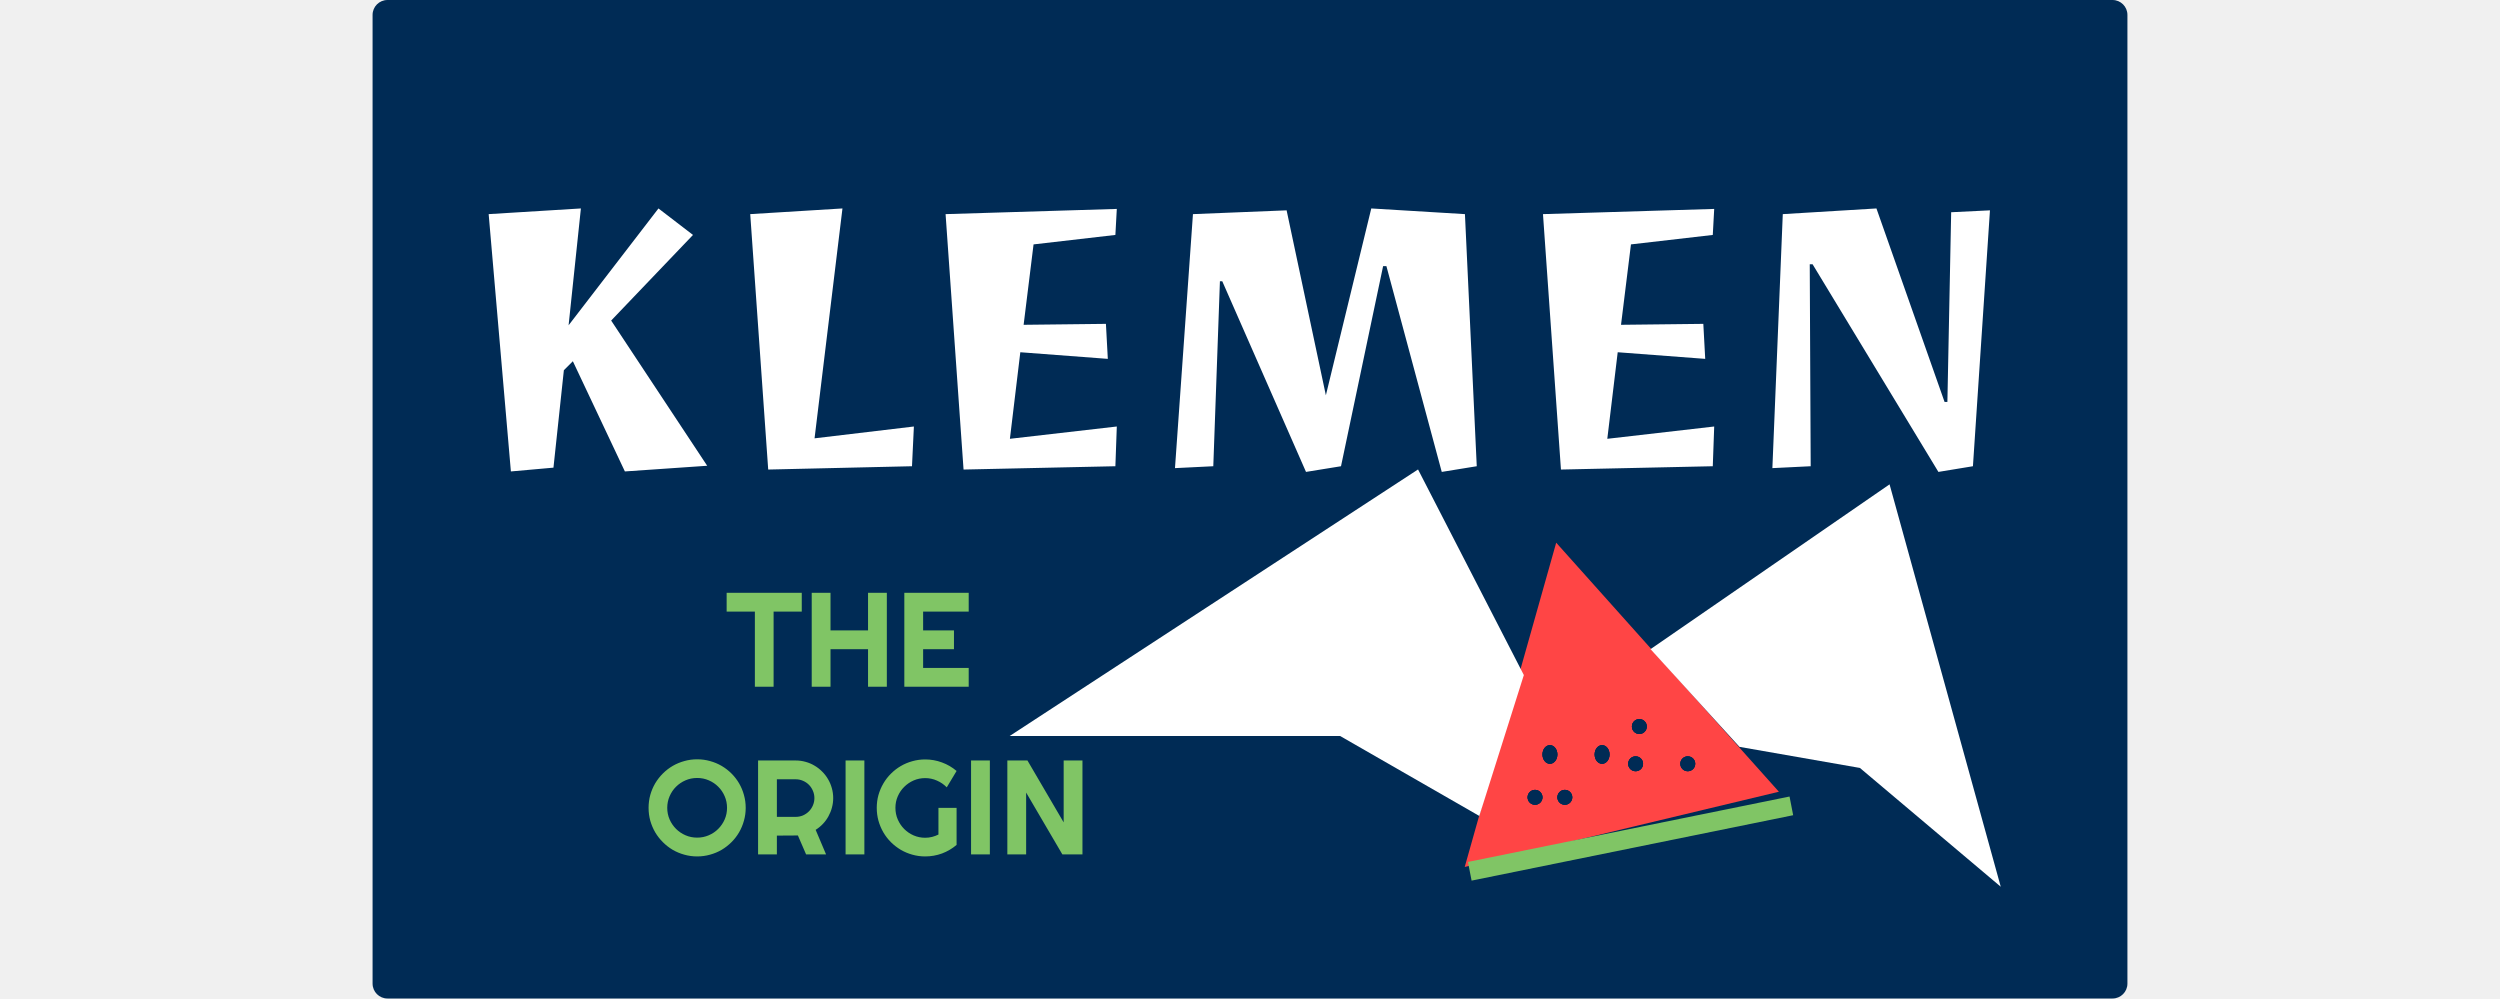
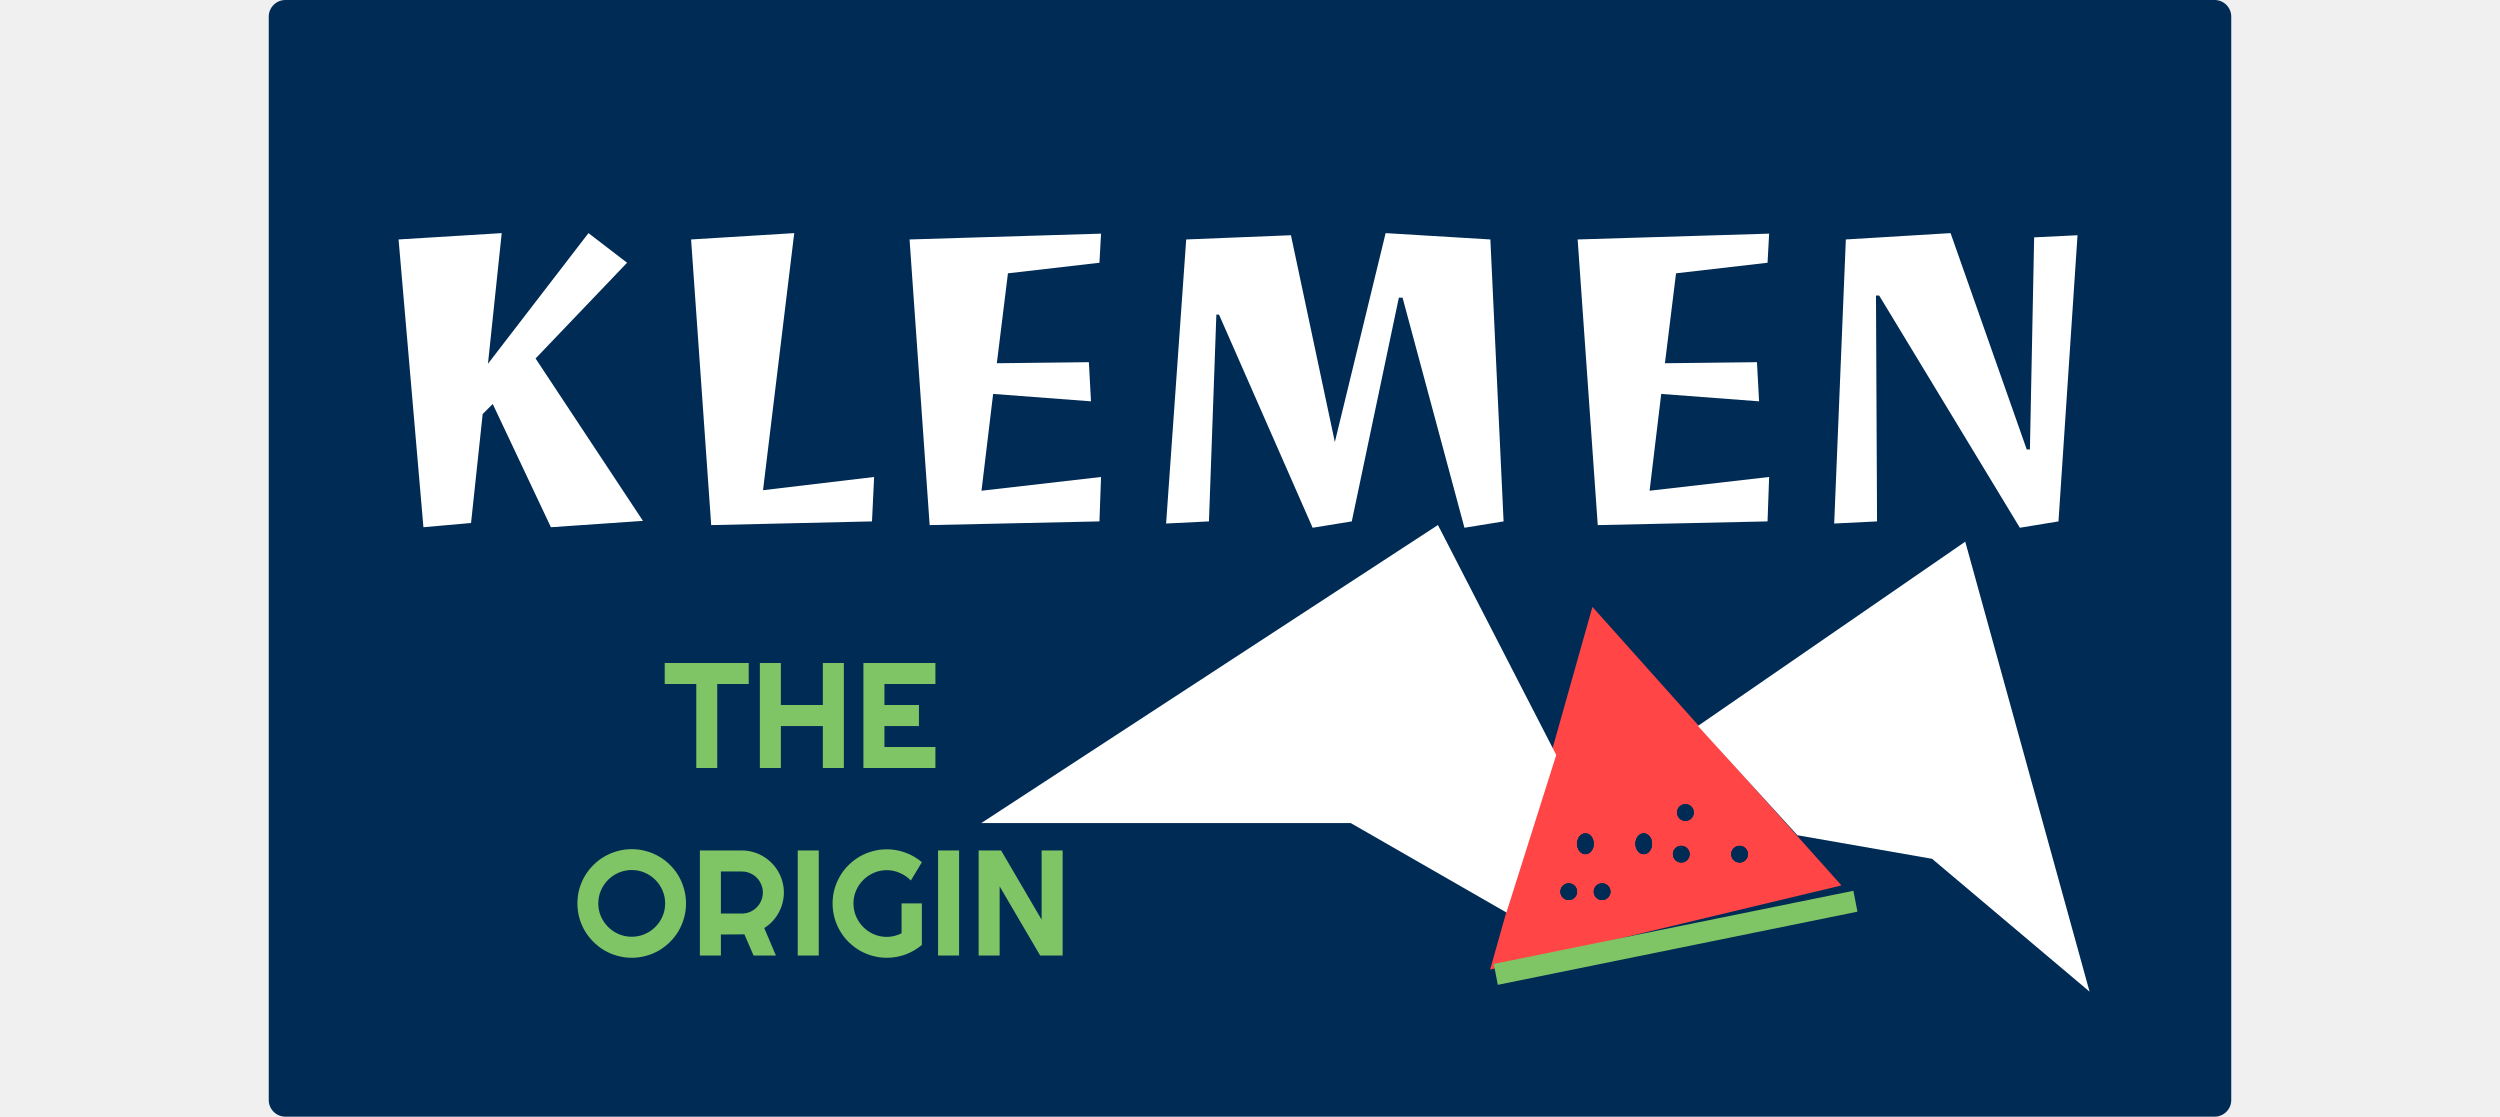
- <svg xmlns="http://www.w3.org/2000/svg" width="671" height="268" viewBox="0 0 471 268" fill="none">
+ <svg xmlns="http://www.w3.org/2000/svg" width="600" height="268" viewBox="0 0 471 268" fill="none">
  <rect width="471" height="268" rx="4" fill="#002B55" />
  <path d="M86 63.057L64.037 86.036L89.809 125.01L67.719 126.534L53.754 96.954L51.342 99.366L48.549 125.518L37.123 126.534L31.156 57.471L55.912 55.948L52.611 87.305L76.732 55.948L86 63.057ZM144.779 125.137L106.186 126.026L101.361 57.471L126.117 55.948L118.627 117.647L145.287 114.473L144.779 125.137ZM199.369 125.137L158.617 126.026L153.793 57.471L199.75 56.075L199.369 63.057L177.406 65.596L174.74 87.178L196.83 86.924L197.338 96.319L173.852 94.542L171.059 117.774L199.75 114.473L199.369 125.137ZM286.967 126.661L272.113 71.436H271.225L259.926 125.137L250.531 126.661L228.061 75.499H227.426L225.648 125.137L215.365 125.645L220.189 57.471L245.326 56.456L255.863 106.094L268.051 55.948L293.188 57.471L296.361 125.137L286.967 126.661ZM359.711 125.137L318.959 126.026L314.135 57.471L360.092 56.075L359.711 63.057L337.748 65.596L335.082 87.178L357.172 86.924L357.68 96.319L334.193 94.542L331.4 117.774L360.092 114.473L359.711 125.137ZM434.105 56.456L429.535 125.137L420.268 126.661L386.498 70.928H385.736L385.99 125.137L375.707 125.645L378.5 57.471L403.637 55.948L421.918 107.872H422.68L423.695 56.964L434.105 56.456Z" fill="white" />
  <path d="M107.635 184.321H102.607V164.159H95.031V159.114H115.193V164.159H107.635V184.321ZM122.91 184.321H117.865V159.114H122.91V169.203H132.982V159.114H138.027V184.321H132.982V174.248H122.91V184.321ZM160 184.321H142.721V159.114H160V164.159H147.766V169.203H156.045V174.248H147.766V179.276H160V184.321ZM100.146 216.823C100.146 218.018 99.988 219.172 99.672 220.285C99.367 221.387 98.934 222.424 98.371 223.397C97.809 224.358 97.129 225.237 96.332 226.034C95.535 226.83 94.656 227.516 93.695 228.09C92.734 228.653 91.697 229.086 90.584 229.391C89.471 229.707 88.316 229.866 87.121 229.866C85.926 229.866 84.772 229.707 83.658 229.391C82.557 229.086 81.519 228.653 80.547 228.09C79.586 227.516 78.707 226.83 77.91 226.034C77.113 225.237 76.428 224.358 75.853 223.397C75.291 222.424 74.852 221.387 74.535 220.285C74.231 219.172 74.078 218.018 74.078 216.823C74.078 215.627 74.231 214.473 74.535 213.36C74.852 212.246 75.291 211.209 75.853 210.248C76.428 209.287 77.113 208.409 77.91 207.612C78.707 206.815 79.586 206.135 80.547 205.573C81.519 205.01 82.557 204.576 83.658 204.272C84.772 203.955 85.926 203.797 87.121 203.797C88.316 203.797 89.471 203.955 90.584 204.272C91.697 204.576 92.734 205.01 93.695 205.573C94.656 206.135 95.535 206.815 96.332 207.612C97.129 208.409 97.809 209.287 98.371 210.248C98.934 211.209 99.367 212.246 99.672 213.36C99.988 214.473 100.146 215.627 100.146 216.823ZM95.137 216.823C95.137 215.721 94.926 214.684 94.504 213.711C94.082 212.727 93.508 211.877 92.781 211.162C92.066 210.436 91.217 209.862 90.232 209.44C89.26 209.018 88.223 208.807 87.121 208.807C86.008 208.807 84.965 209.018 83.992 209.44C83.019 209.862 82.17 210.436 81.443 211.162C80.717 211.877 80.143 212.727 79.721 213.711C79.299 214.684 79.088 215.721 79.088 216.823C79.088 217.924 79.299 218.961 79.721 219.934C80.143 220.895 80.717 221.739 81.443 222.465C82.17 223.192 83.019 223.766 83.992 224.188C84.965 224.61 86.008 224.821 87.121 224.821C88.223 224.821 89.26 224.61 90.232 224.188C91.217 223.766 92.066 223.192 92.781 222.465C93.508 221.739 94.082 220.895 94.504 219.934C94.926 218.961 95.137 217.924 95.137 216.823ZM108.514 209.159V219.248H113.559C114.25 219.248 114.9 219.119 115.51 218.862C116.119 218.592 116.652 218.229 117.109 217.772C117.566 217.315 117.924 216.782 118.182 216.172C118.451 215.551 118.586 214.895 118.586 214.203C118.586 213.512 118.451 212.862 118.182 212.252C117.924 211.631 117.566 211.092 117.109 210.635C116.652 210.178 116.119 209.821 115.51 209.563C114.9 209.293 114.25 209.159 113.559 209.159H108.514ZM108.514 229.321H103.469V204.114H113.559C114.484 204.114 115.375 204.237 116.23 204.483C117.086 204.717 117.883 205.057 118.621 205.502C119.371 205.936 120.051 206.463 120.66 207.084C121.281 207.694 121.809 208.373 122.242 209.123C122.688 209.873 123.027 210.676 123.262 211.532C123.508 212.387 123.631 213.278 123.631 214.203C123.631 215.071 123.52 215.914 123.297 216.735C123.086 217.555 122.775 218.334 122.365 219.073C121.967 219.811 121.475 220.491 120.889 221.112C120.303 221.733 119.646 222.272 118.92 222.729L121.715 229.321H116.354L114.156 224.241L108.514 224.276V229.321ZM131.998 229.321H126.953V204.114H131.998V229.321ZM156.748 226.772C155.576 227.768 154.27 228.535 152.828 229.075C151.387 229.602 149.887 229.866 148.328 229.866C147.133 229.866 145.979 229.707 144.865 229.391C143.764 229.086 142.732 228.653 141.771 228.09C140.811 227.516 139.932 226.836 139.135 226.051C138.338 225.254 137.658 224.375 137.096 223.414C136.533 222.442 136.094 221.399 135.777 220.285C135.473 219.172 135.32 218.018 135.32 216.823C135.32 215.627 135.473 214.479 135.777 213.377C136.094 212.276 136.533 211.244 137.096 210.284C137.658 209.311 138.338 208.432 139.135 207.647C139.932 206.85 140.811 206.17 141.771 205.608C142.732 205.045 143.764 204.612 144.865 204.307C145.979 203.991 147.133 203.832 148.328 203.832C149.887 203.832 151.387 204.102 152.828 204.641C154.27 205.168 155.576 205.93 156.748 206.926L154.111 211.321C153.35 210.547 152.471 209.944 151.475 209.51C150.479 209.065 149.43 208.842 148.328 208.842C147.227 208.842 146.189 209.053 145.217 209.475C144.256 209.897 143.412 210.471 142.686 211.198C141.959 211.912 141.385 212.756 140.963 213.729C140.541 214.69 140.33 215.721 140.33 216.823C140.33 217.936 140.541 218.979 140.963 219.951C141.385 220.924 141.959 221.774 142.686 222.5C143.412 223.227 144.256 223.801 145.217 224.223C146.189 224.645 147.227 224.856 148.328 224.856C148.961 224.856 149.576 224.78 150.174 224.627C150.771 224.475 151.34 224.264 151.879 223.994V216.823H156.748V226.772ZM165.678 229.321H160.633V204.114H165.678V229.321ZM190.533 229.321H185.137L175.416 212.727V229.321H170.371V204.114H175.768L185.488 220.725V204.114H190.533V229.321Z" fill="#80C565" />
  <g class="slikca">
    <path d="M317.684 145.657L377.452 212.501L293.129 232.691L317.684 145.657Z" fill="#FF4545" />
    <path class="wing2" d="M407.159 130L437 238L399.201 206.114L366.873 200.457L343 174.229L407.159 130Z" fill="white" />
    <path class="wing1" d="M280.603 126L309 181.187L297.043 219L259.679 197.538H171L280.603 126Z" fill="white" />
    <rect width="88.078" height="5.11" transform="matrix(0.979932 -0.199333 0.190836 0.981622 294 231.343)" fill="#80C565" />
    <ellipse cx="316" cy="202.5" rx="2" ry="2.5" fill="#002B55" />
    <ellipse cx="316" cy="202.5" rx="2" ry="2.5" fill="#002B55" />
    <ellipse cx="316" cy="202.5" rx="2" ry="2.5" fill="#002B55" />
    <circle cx="340" cy="195" r="2" fill="#002B55" />
    <circle cx="340" cy="195" r="2" fill="#002B55" />
    <circle cx="340" cy="195" r="2" fill="#002B55" />
    <ellipse cx="330" cy="202.5" rx="2" ry="2.5" fill="#002B55" />
    <ellipse cx="330" cy="202.5" rx="2" ry="2.5" fill="#002B55" />
    <ellipse cx="330" cy="202.5" rx="2" ry="2.5" fill="#002B55" />
    <circle cx="353" cy="205" r="2" fill="#002B55" />
    <circle cx="353" cy="205" r="2" fill="#002B55" />
    <circle cx="353" cy="205" r="2" fill="#002B55" />
    <circle cx="320" cy="214" r="2" fill="#002B55" />
    <circle cx="320" cy="214" r="2" fill="#002B55" />
    <circle cx="320" cy="214" r="2" fill="#002B55" />
    <circle cx="339" cy="205" r="2" fill="#002B55" />
    <circle cx="339" cy="205" r="2" fill="#002B55" />
    <circle cx="339" cy="205" r="2" fill="#002B55" />
    <circle cx="312" cy="214" r="2" fill="#002B55" />
    <circle cx="312" cy="214" r="2" fill="#002B55" />
    <circle cx="312" cy="214" r="2" fill="#002B55" />
  </g>
</svg>
